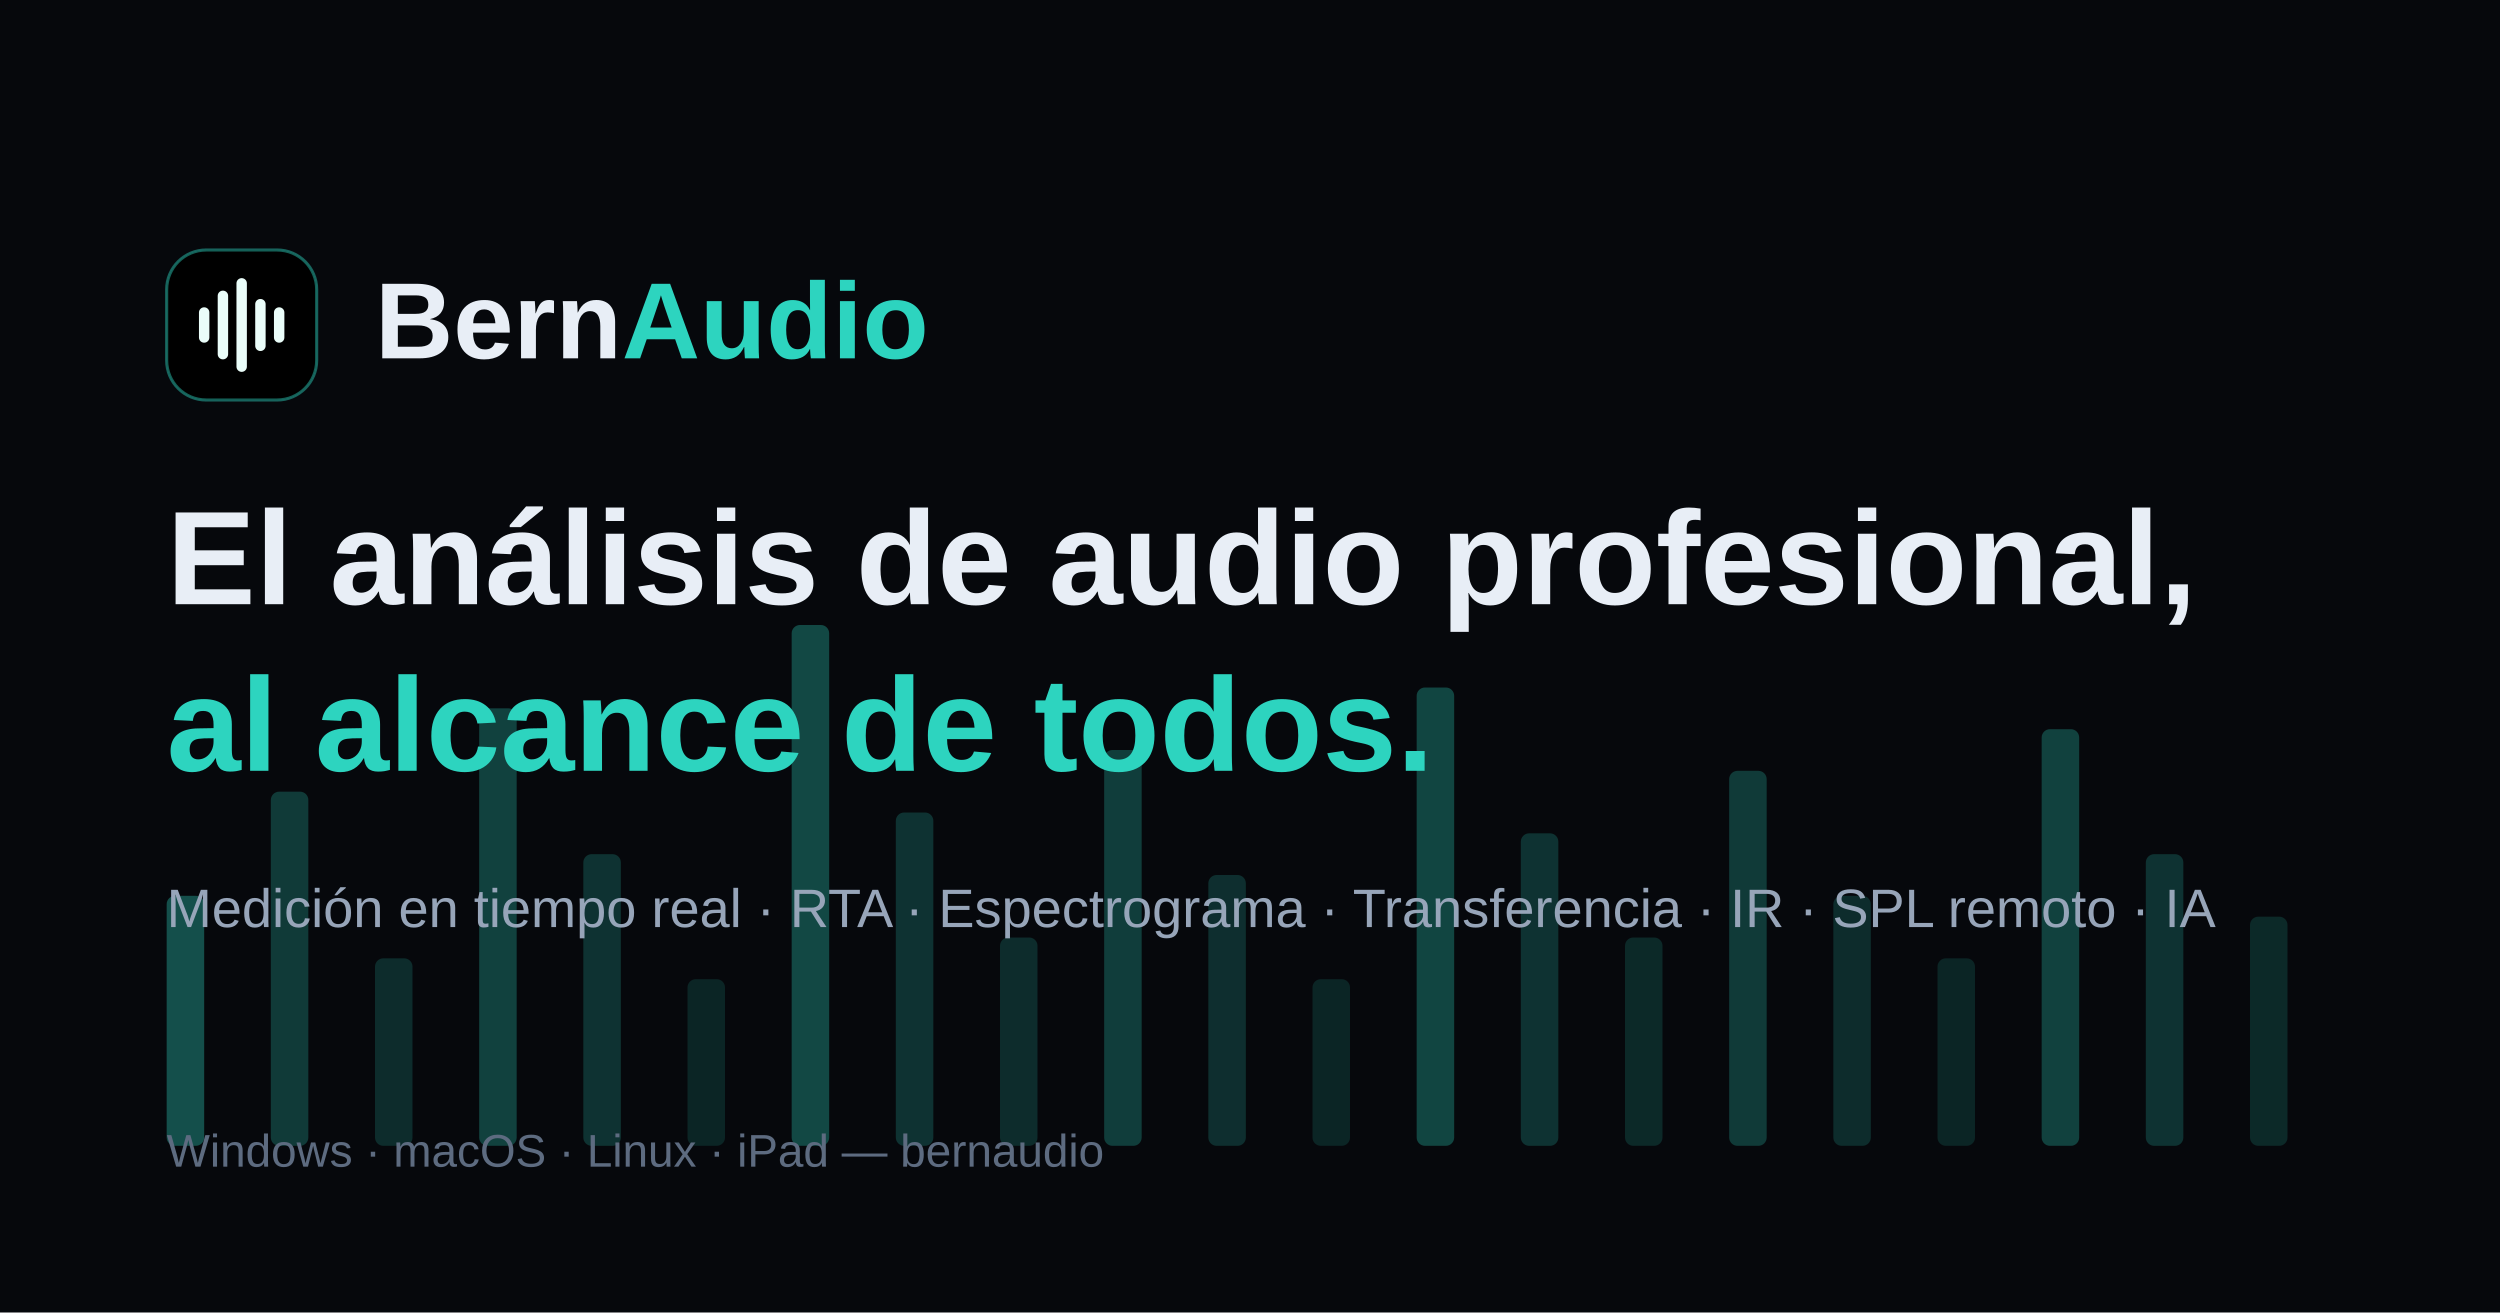
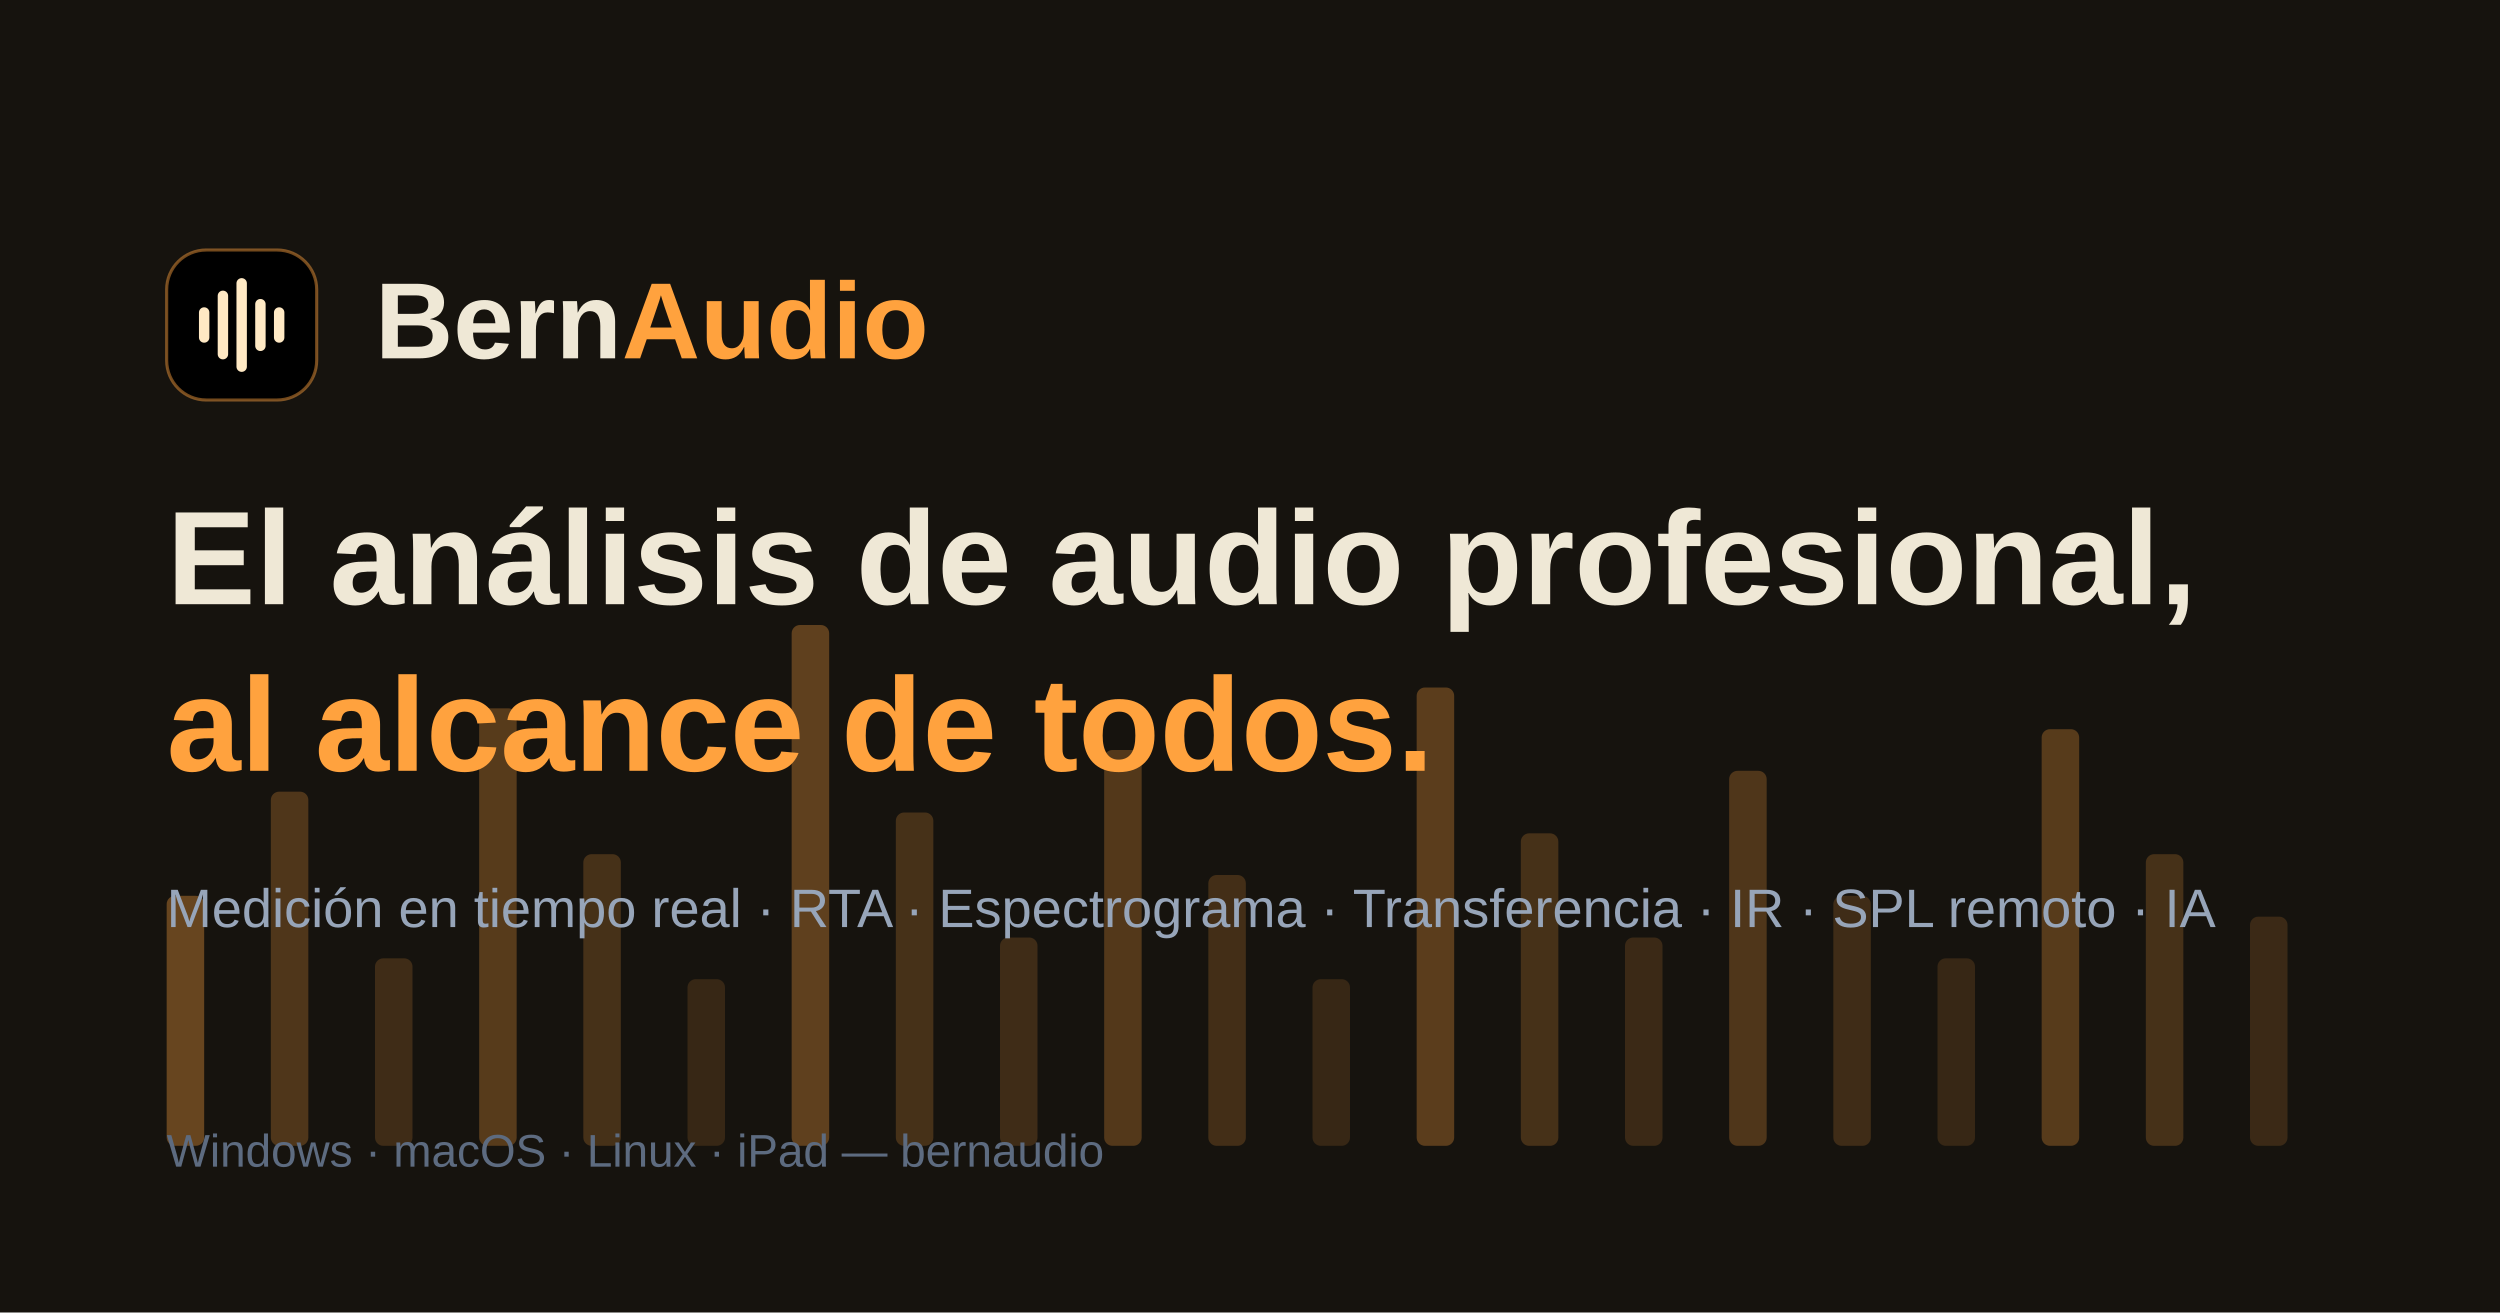
<svg xmlns="http://www.w3.org/2000/svg" width="1200" height="630" viewBox="0 0 1200 630">
-   <rect width="1200" height="630" fill="#06080C" />
+   <rect width="1200" height="630" fill="#16130E" />
  <g opacity="0.35">
-     <g fill="#2DD4BF">
+     <g fill="#FFA23E">
      <rect x="80" y="430" width="18" height="120" rx="4" />
      <rect x="130" y="380" width="18" height="170" rx="4" opacity=".7" />
      <rect x="180" y="460" width="18" height="90" rx="4" opacity=".5" />
      <rect x="230" y="340" width="18" height="210" rx="4" opacity=".8" />
      <rect x="280" y="410" width="18" height="140" rx="4" opacity=".6" />
      <rect x="330" y="470" width="18" height="80" rx="4" opacity=".4" />
      <rect x="380" y="300" width="18" height="250" rx="4" opacity=".9" />
      <rect x="430" y="390" width="18" height="160" rx="4" opacity=".6" />
      <rect x="480" y="450" width="18" height="100" rx="4" opacity=".5" />
      <rect x="530" y="360" width="18" height="190" rx="4" opacity=".75" />
      <rect x="580" y="420" width="18" height="130" rx="4" opacity=".55" />
      <rect x="630" y="470" width="18" height="80" rx="4" opacity=".4" />
      <rect x="680" y="330" width="18" height="220" rx="4" opacity=".85" />
      <rect x="730" y="400" width="18" height="150" rx="4" opacity=".6" />
      <rect x="780" y="450" width="18" height="100" rx="4" opacity=".45" />
      <rect x="830" y="370" width="18" height="180" rx="4" opacity=".7" />
      <rect x="880" y="430" width="18" height="120" rx="4" opacity=".5" />
      <rect x="930" y="460" width="18" height="90" rx="4" opacity=".4" />
      <rect x="980" y="350" width="18" height="200" rx="4" opacity=".8" />
      <rect x="1030" y="410" width="18" height="140" rx="4" opacity=".6" />
      <rect x="1080" y="440" width="18" height="110" rx="4" opacity=".45" />
    </g>
  </g>
  <g transform="translate(80,120)">
-     <rect width="72" height="72" rx="19" fill="#134E4A" />
-     <rect width="72" height="72" rx="19" stroke="rgba(45,212,191,.45)" stroke-width="1.5" />
-     <path d="M18 36v0M18 30v12M27 22v28M36 16v40M45 26v20M54 30v12" stroke="#EAFDF9" stroke-width="5" stroke-linecap="round" />
+     <rect width="72" height="72" rx="19" fill="#2A1A0E" />
+     <rect width="72" height="72" rx="19" stroke="rgba(255,162,62,.45)" stroke-width="1.5" />
+     <path d="M18 36v0M18 30v12M27 22v28M36 16v40M45 26v20M54 30v12" stroke="#FFE9C4" stroke-width="5" stroke-linecap="round" />
  </g>
-   <text x="180" y="172" font-family="Arial, Helvetica, sans-serif" font-size="52" font-weight="700" fill="#E8EEF6">Bern<tspan fill="#2DD4BF">Audio</tspan>
+   <text x="180" y="172" font-family="Arial, Helvetica, sans-serif" font-size="52" font-weight="700" fill="#EFE8D6">Bern<tspan fill="#FFA23E">Audio</tspan>
  </text>
-   <text x="80" y="290" font-family="Arial, Helvetica, sans-serif" font-size="64" font-weight="700" fill="#E8EEF6">El análisis de audio profesional,</text>
-   <text x="80" y="370" font-family="Arial, Helvetica, sans-serif" font-size="64" font-weight="700" fill="#2DD4BF">al alcance de todos.</text>
+   <text x="80" y="290" font-family="Arial, Helvetica, sans-serif" font-size="64" font-weight="700" fill="#EFE8D6">El análisis de audio profesional,</text>
+   <text x="80" y="370" font-family="Arial, Helvetica, sans-serif" font-size="64" font-weight="700" fill="#FFA23E">al alcance de todos.</text>
  <text x="80" y="445" font-family="Arial, Helvetica, sans-serif" font-size="26" fill="#97A5B9">Medición en tiempo real · RTA · Espectrograma · Transferencia · IR · SPL remoto · IA</text>
  <text x="80" y="560" font-family="Arial, Helvetica, sans-serif" font-size="22" fill="#5D6B80">Windows · macOS · Linux · iPad — bernaudio</text>
</svg>
